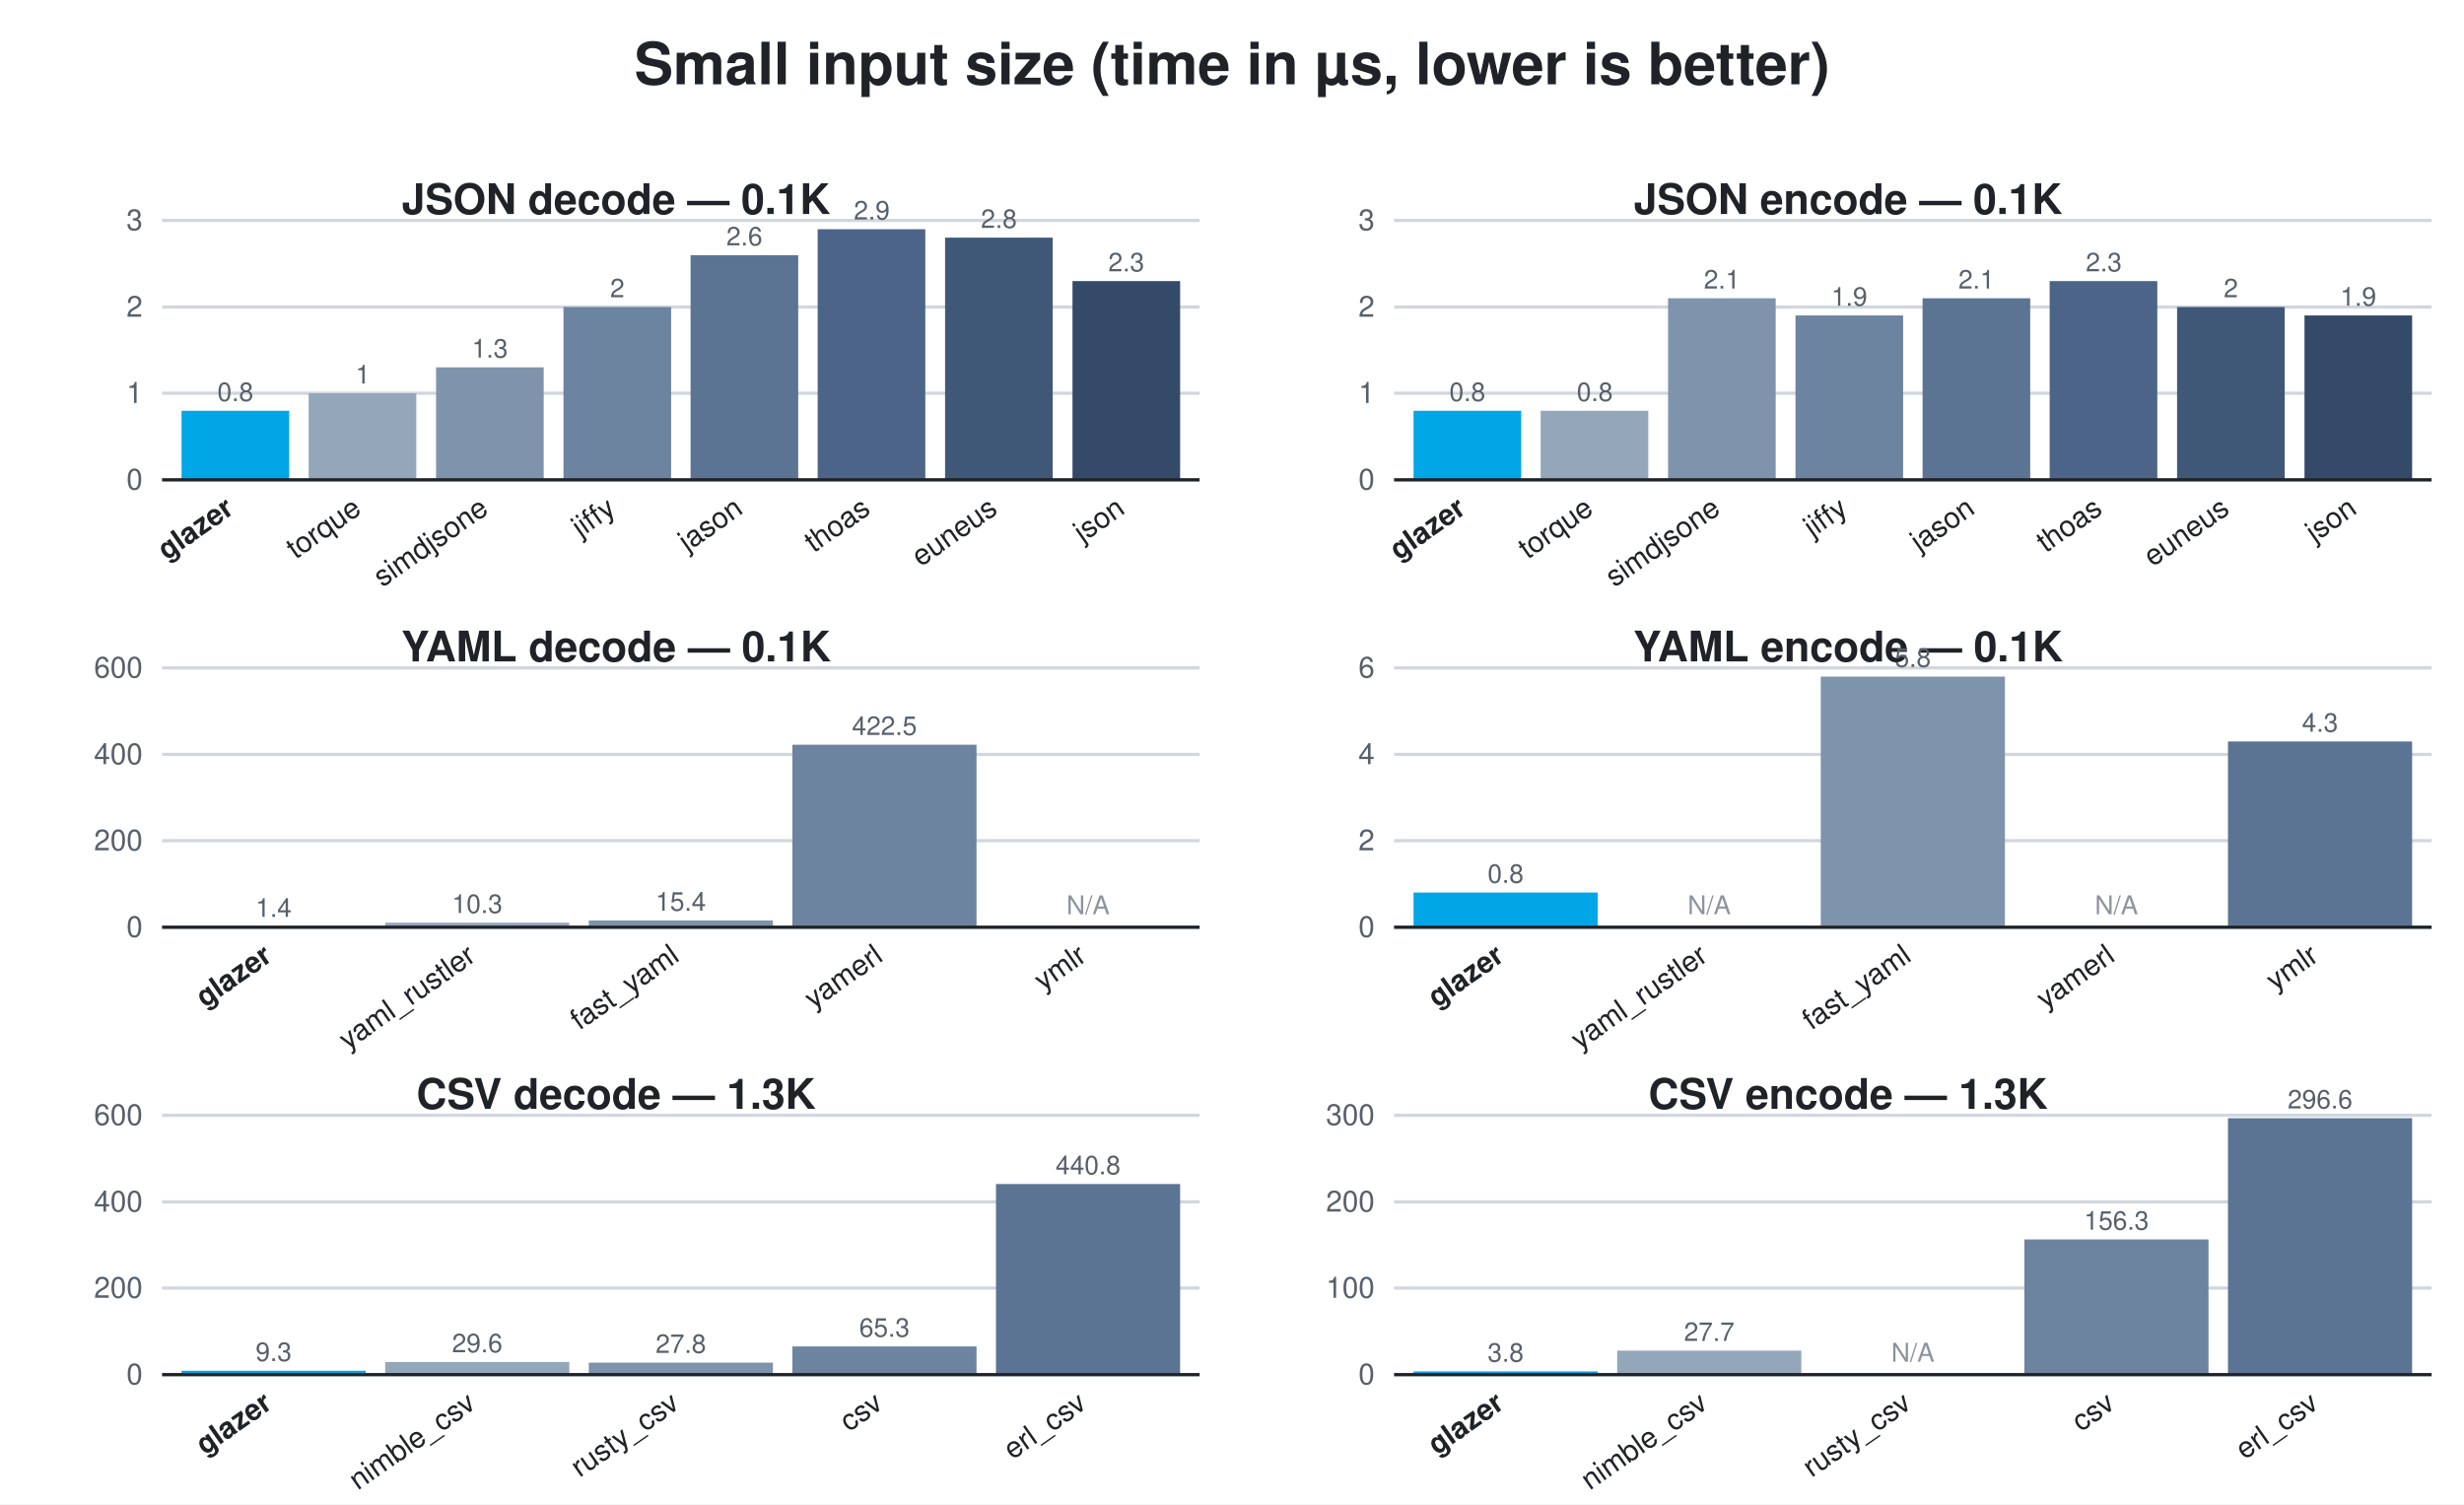
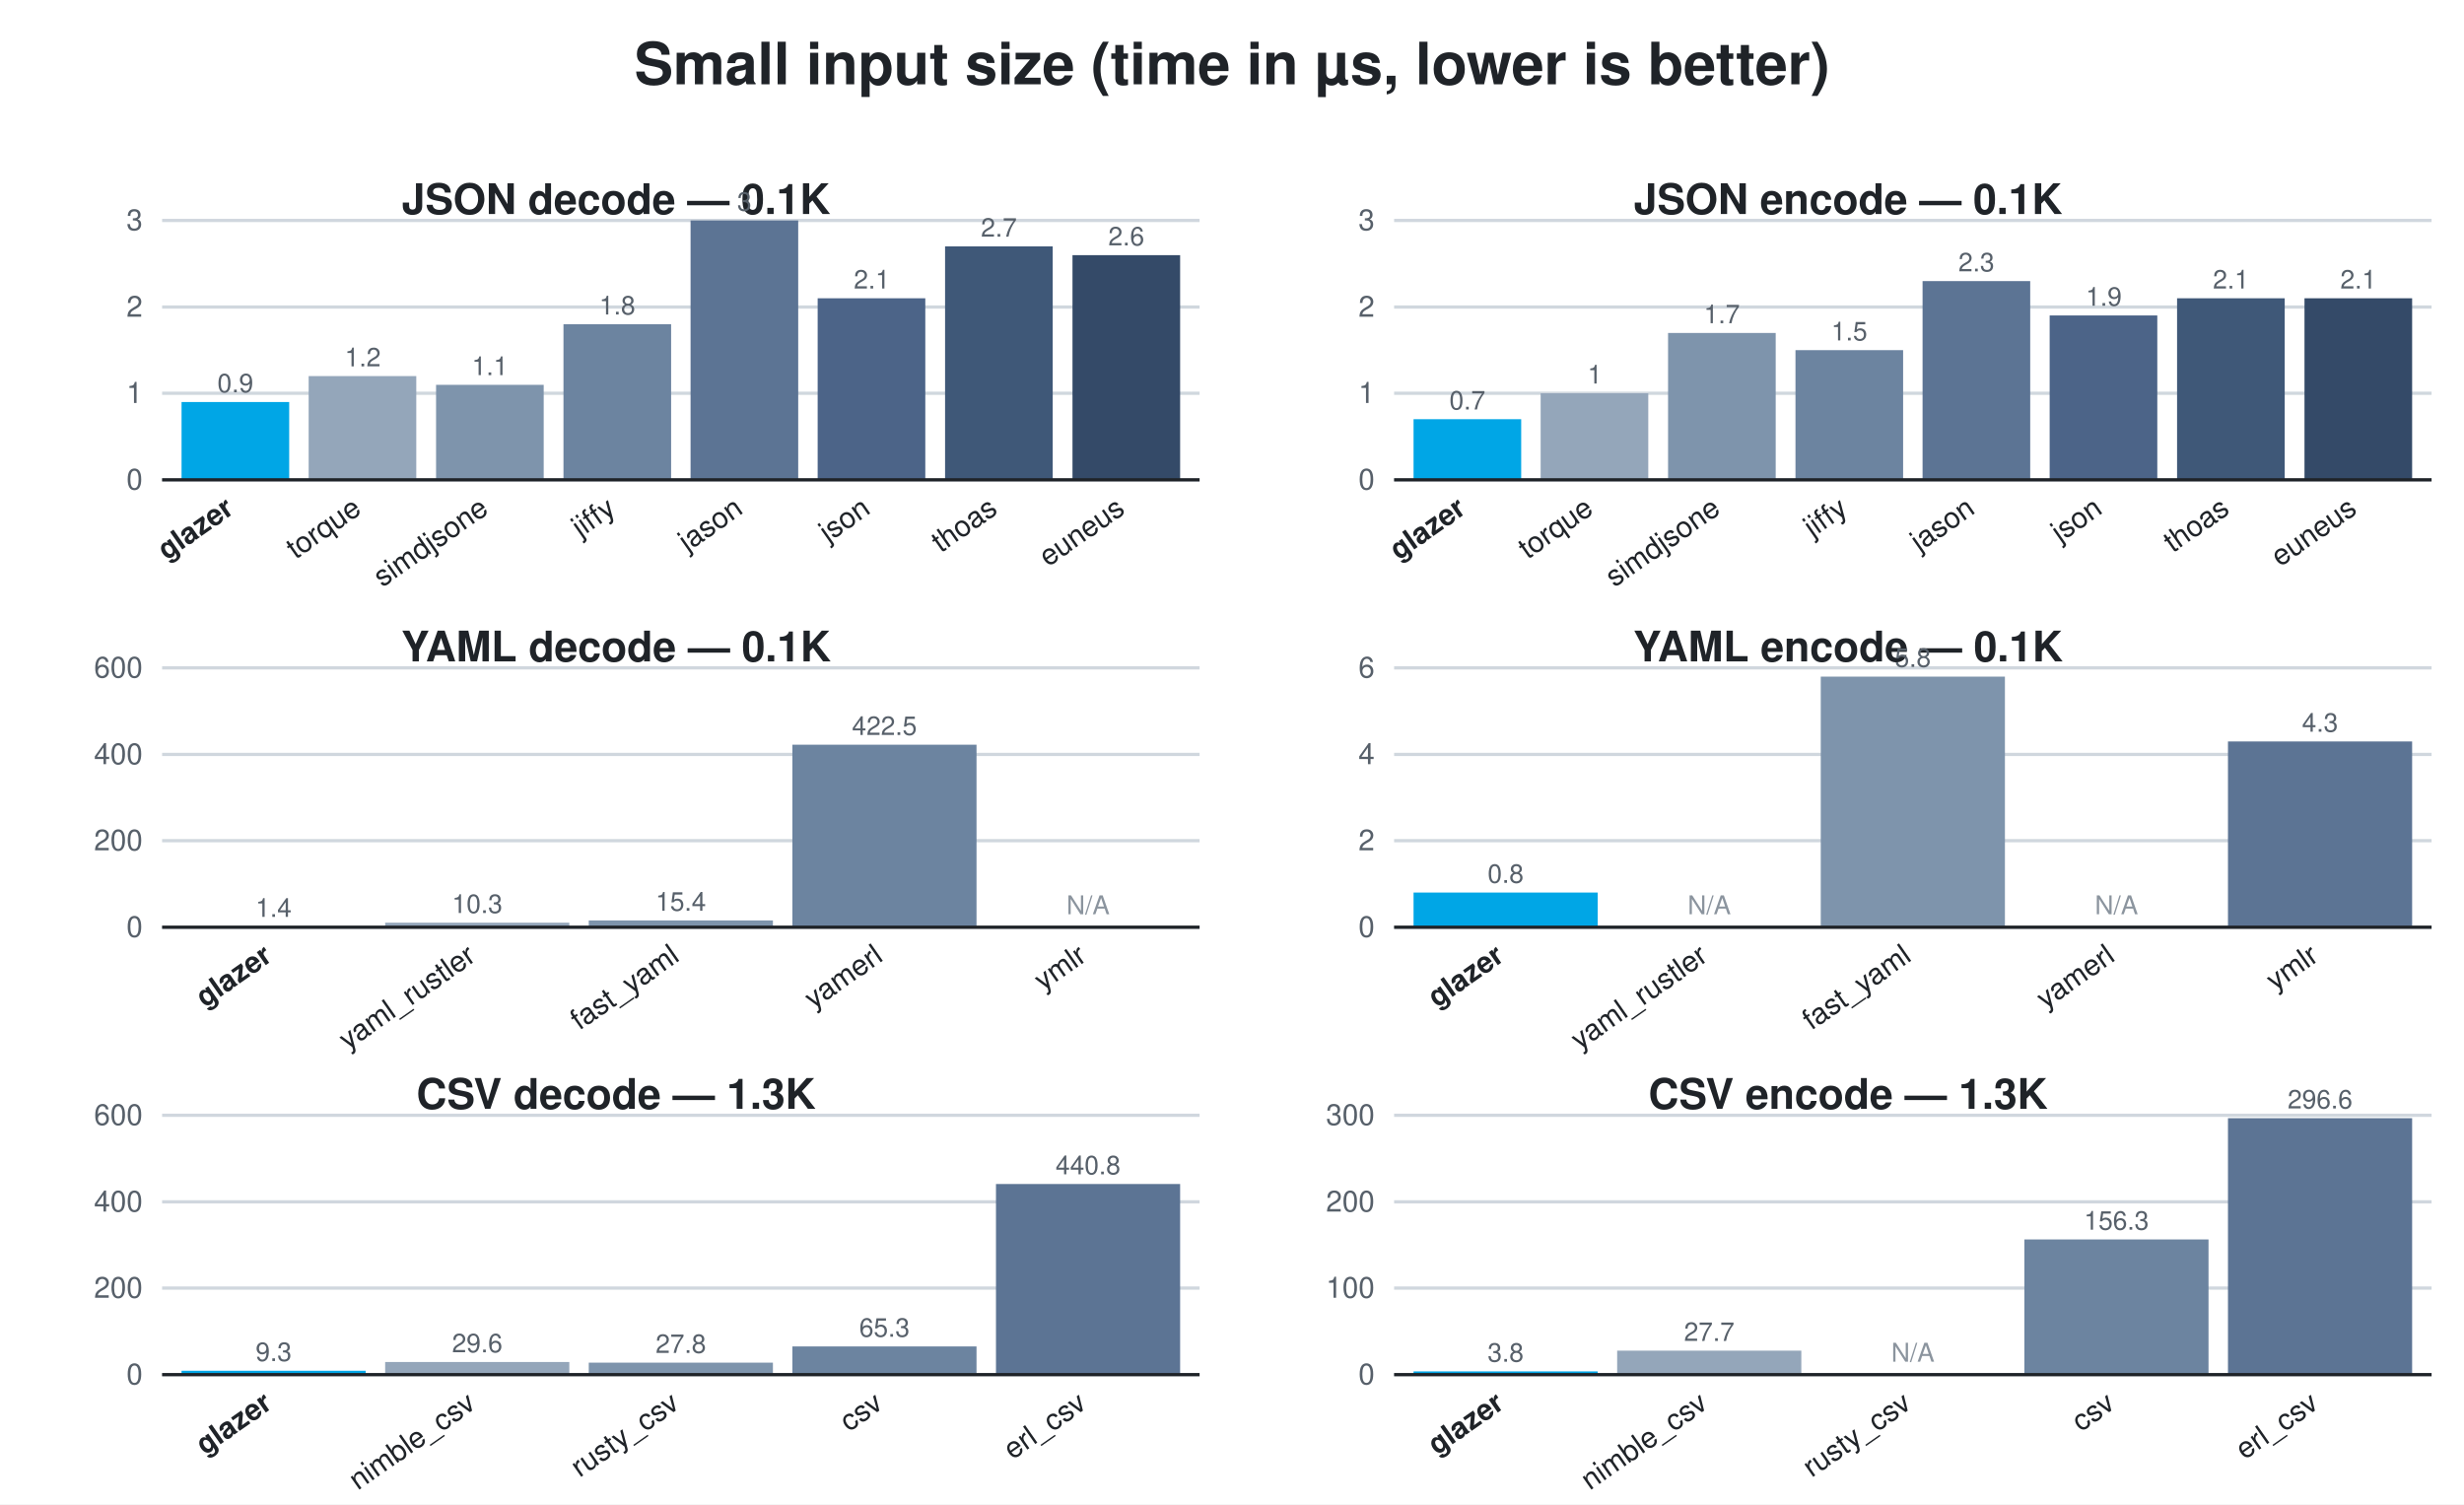
<svg xmlns="http://www.w3.org/2000/svg" width="760" height="464" viewBox="0 0 760 464" font-family="Helvetica, Arial, sans-serif">
  <style>
    .bg     { fill: #ffffff; }
    .fg     { fill: #1f2328; }
    .muted  { fill: #57606a; }
    .faint  { fill: #8b949e; }
    .grid   { stroke: #d0d7de; }
    .axis   { stroke: #1f2328; }
    .bar-0 { fill: #aab8c8; }
    .bar-1 { fill: #94a6ba; }
    .bar-2 { fill: #7e94ac; }
    .bar-3 { fill: #6c84a0; }
    .bar-4 { fill: #5c7494; }
    .bar-5 { fill: #4c6488; }
    .bar-6 { fill: #3f5878; }
    .bar-7 { fill: #344a68; }
    .bar-8 { fill: #2a3c58; }
    .bar-9 { fill: #1f2e48; }
    .bar-glazer { fill: #00a6e6; }
    @media (prefers-color-scheme: dark) {
      .bg     { fill: #0d1117; }
      .fg     { fill: #e6edf3; }
      .muted  { fill: #c9d1d9; }
      .faint  { fill: #8b949e; }
      .grid   { stroke: #30363d; }
      .axis   { stroke: #e6edf3; }
      .bar-0 { fill: #9aacc0; }
      .bar-1 { fill: #8398b0; }
      .bar-2 { fill: #6e84a0; }
      .bar-3 { fill: #5c7290; }
      .bar-4 { fill: #4c6080; }
      .bar-5 { fill: #3e5070; }
      .bar-6 { fill: #324060; }
      .bar-7 { fill: #283450; }
      .bar-8 { fill: #1f2840; }
      .bar-9 { fill: #161c30; }
      .bar-glazer { fill: #00b5fe; }
    }
  </style>
  <rect width="760" height="464" class="bg" />
  <text x="380.0" y="26" text-anchor="middle" font-size="18" font-weight="bold" class="fg">Small input size (time in µs, lower is better)</text>
  <text x="190.0" y="66.0" text-anchor="middle" font-size="13" font-weight="bold" class="fg">JSON decode — 0.1K</text>
  <line x1="50.0" y1="148.0" x2="370.0" y2="148.0" class="grid" stroke-width="1" />
  <text x="44.0" y="151.0" text-anchor="end" font-size="9" class="muted">0</text>
  <line x1="50.0" y1="121.3" x2="370.0" y2="121.3" class="grid" stroke-width="1" />
  <text x="44.0" y="124.3" text-anchor="end" font-size="9" class="muted">1</text>
  <line x1="50.0" y1="94.7" x2="370.0" y2="94.7" class="grid" stroke-width="1" />
  <text x="44.0" y="97.7" text-anchor="end" font-size="9" class="muted">2</text>
  <line x1="50.0" y1="68.0" x2="370.0" y2="68.0" class="grid" stroke-width="1" />
  <text x="44.0" y="71.0" text-anchor="end" font-size="9" class="muted">3</text>
-   <rect x="56.0" y="126.7" width="33.2" height="21.3" class="bar-glazer" />
-   <text x="72.6" y="123.7" text-anchor="middle" font-size="8" class="muted">0.8</text>
+   <rect x="56.0" y="124.0" width="33.2" height="24.0" class="bar-glazer" />
+   <text x="72.6" y="121.0" text-anchor="middle" font-size="8" class="muted">0.9</text>
  <text x="72.6" y="158.0" text-anchor="end" font-size="9" class="fg" font-weight="bold" transform="rotate(-35 72.6,158.0)">glazer</text>
-   <rect x="95.2" y="121.3" width="33.2" height="26.7" class="bar-1" />
-   <text x="111.9" y="118.3" text-anchor="middle" font-size="8" class="muted">1</text>
+   <rect x="95.2" y="116.0" width="33.2" height="32.0" class="bar-1" />
+   <text x="111.9" y="113.0" text-anchor="middle" font-size="8" class="muted">1.2</text>
  <text x="111.9" y="158.0" text-anchor="end" font-size="9" class="fg" transform="rotate(-35 111.9,158.0)">torque</text>
-   <rect x="134.5" y="113.3" width="33.2" height="34.7" class="bar-2" />
-   <text x="151.1" y="110.3" text-anchor="middle" font-size="8" class="muted">1.3</text>
+   <rect x="134.5" y="118.7" width="33.2" height="29.3" class="bar-2" />
+   <text x="151.1" y="115.7" text-anchor="middle" font-size="8" class="muted">1.1</text>
  <text x="151.1" y="158.0" text-anchor="end" font-size="9" class="fg" transform="rotate(-35 151.1,158.0)">simdjsone</text>
-   <rect x="173.8" y="94.7" width="33.2" height="53.3" class="bar-3" />
-   <text x="190.4" y="91.7" text-anchor="middle" font-size="8" class="muted">2</text>
+   <rect x="173.8" y="100.0" width="33.2" height="48.0" class="bar-3" />
+   <text x="190.4" y="97.0" text-anchor="middle" font-size="8" class="muted">1.8</text>
  <text x="190.4" y="158.0" text-anchor="end" font-size="9" class="fg" transform="rotate(-35 190.4,158.0)">jiffy</text>
-   <rect x="213.0" y="78.7" width="33.2" height="69.3" class="bar-4" />
-   <text x="229.6" y="75.7" text-anchor="middle" font-size="8" class="muted">2.6</text>
+   <rect x="213.0" y="68.0" width="33.2" height="80.0" class="bar-4" />
+   <text x="229.6" y="65.0" text-anchor="middle" font-size="8" class="muted">3</text>
  <text x="229.6" y="158.0" text-anchor="end" font-size="9" class="fg" transform="rotate(-35 229.6,158.0)">jason</text>
-   <rect x="252.2" y="70.7" width="33.2" height="77.3" class="bar-5" />
-   <text x="268.9" y="67.7" text-anchor="middle" font-size="8" class="muted">2.9</text>
-   <text x="268.9" y="158.0" text-anchor="end" font-size="9" class="fg" transform="rotate(-35 268.9,158.0)">thoas</text>
-   <rect x="291.5" y="73.3" width="33.2" height="74.7" class="bar-6" />
-   <text x="308.1" y="70.3" text-anchor="middle" font-size="8" class="muted">2.8</text>
-   <text x="308.1" y="158.0" text-anchor="end" font-size="9" class="fg" transform="rotate(-35 308.1,158.0)">euneus</text>
-   <rect x="330.8" y="86.7" width="33.2" height="61.3" class="bar-7" />
-   <text x="347.4" y="83.7" text-anchor="middle" font-size="8" class="muted">2.3</text>
-   <text x="347.4" y="158.0" text-anchor="end" font-size="9" class="fg" transform="rotate(-35 347.4,158.0)">json</text>
+   <rect x="252.2" y="92.0" width="33.2" height="56.0" class="bar-5" />
+   <text x="268.9" y="89.0" text-anchor="middle" font-size="8" class="muted">2.1</text>
+   <text x="268.9" y="158.0" text-anchor="end" font-size="9" class="fg" transform="rotate(-35 268.9,158.0)">json</text>
+   <rect x="291.5" y="76.0" width="33.2" height="72.0" class="bar-6" />
+   <text x="308.1" y="73.0" text-anchor="middle" font-size="8" class="muted">2.7</text>
+   <text x="308.1" y="158.0" text-anchor="end" font-size="9" class="fg" transform="rotate(-35 308.1,158.0)">thoas</text>
+   <rect x="330.8" y="78.7" width="33.2" height="69.3" class="bar-7" />
+   <text x="347.4" y="75.7" text-anchor="middle" font-size="8" class="muted">2.6</text>
+   <text x="347.4" y="158.0" text-anchor="end" font-size="9" class="fg" transform="rotate(-35 347.4,158.0)">euneus</text>
  <line x1="50.0" y1="148.0" x2="370.0" y2="148.0" class="axis" stroke-width="1" />
  <text x="570.0" y="66.0" text-anchor="middle" font-size="13" font-weight="bold" class="fg">JSON encode — 0.1K</text>
  <line x1="430.0" y1="148.0" x2="750.0" y2="148.0" class="grid" stroke-width="1" />
  <text x="424.0" y="151.0" text-anchor="end" font-size="9" class="muted">0</text>
  <line x1="430.0" y1="121.3" x2="750.0" y2="121.3" class="grid" stroke-width="1" />
  <text x="424.0" y="124.3" text-anchor="end" font-size="9" class="muted">1</text>
  <line x1="430.0" y1="94.7" x2="750.0" y2="94.7" class="grid" stroke-width="1" />
  <text x="424.0" y="97.7" text-anchor="end" font-size="9" class="muted">2</text>
  <line x1="430.0" y1="68.0" x2="750.0" y2="68.0" class="grid" stroke-width="1" />
  <text x="424.0" y="71.0" text-anchor="end" font-size="9" class="muted">3</text>
-   <rect x="436.0" y="126.7" width="33.2" height="21.3" class="bar-glazer" />
-   <text x="452.6" y="123.7" text-anchor="middle" font-size="8" class="muted">0.8</text>
+   <rect x="436.0" y="129.3" width="33.2" height="18.7" class="bar-glazer" />
+   <text x="452.6" y="126.3" text-anchor="middle" font-size="8" class="muted">0.7</text>
  <text x="452.6" y="158.0" text-anchor="end" font-size="9" class="fg" font-weight="bold" transform="rotate(-35 452.6,158.0)">glazer</text>
-   <rect x="475.2" y="126.7" width="33.2" height="21.3" class="bar-1" />
-   <text x="491.9" y="123.7" text-anchor="middle" font-size="8" class="muted">0.8</text>
+   <rect x="475.2" y="121.3" width="33.2" height="26.7" class="bar-1" />
+   <text x="491.9" y="118.3" text-anchor="middle" font-size="8" class="muted">1</text>
  <text x="491.9" y="158.0" text-anchor="end" font-size="9" class="fg" transform="rotate(-35 491.9,158.0)">torque</text>
-   <rect x="514.5" y="92.0" width="33.2" height="56.0" class="bar-2" />
-   <text x="531.1" y="89.0" text-anchor="middle" font-size="8" class="muted">2.1</text>
+   <rect x="514.5" y="102.7" width="33.2" height="45.3" class="bar-2" />
+   <text x="531.1" y="99.7" text-anchor="middle" font-size="8" class="muted">1.7</text>
  <text x="531.1" y="158.0" text-anchor="end" font-size="9" class="fg" transform="rotate(-35 531.1,158.0)">simdjsone</text>
-   <rect x="553.8" y="97.3" width="33.2" height="50.7" class="bar-3" />
-   <text x="570.4" y="94.3" text-anchor="middle" font-size="8" class="muted">1.9</text>
+   <rect x="553.8" y="108.0" width="33.2" height="40.0" class="bar-3" />
+   <text x="570.4" y="105.0" text-anchor="middle" font-size="8" class="muted">1.5</text>
  <text x="570.4" y="158.0" text-anchor="end" font-size="9" class="fg" transform="rotate(-35 570.4,158.0)">jiffy</text>
-   <rect x="593.0" y="92.0" width="33.2" height="56.0" class="bar-4" />
-   <text x="609.6" y="89.0" text-anchor="middle" font-size="8" class="muted">2.1</text>
+   <rect x="593.0" y="86.7" width="33.2" height="61.3" class="bar-4" />
+   <text x="609.6" y="83.7" text-anchor="middle" font-size="8" class="muted">2.3</text>
  <text x="609.6" y="158.0" text-anchor="end" font-size="9" class="fg" transform="rotate(-35 609.6,158.0)">jason</text>
-   <rect x="632.2" y="86.7" width="33.2" height="61.3" class="bar-5" />
-   <text x="648.9" y="83.7" text-anchor="middle" font-size="8" class="muted">2.3</text>
-   <text x="648.9" y="158.0" text-anchor="end" font-size="9" class="fg" transform="rotate(-35 648.9,158.0)">thoas</text>
-   <rect x="671.5" y="94.7" width="33.2" height="53.3" class="bar-6" />
-   <text x="688.1" y="91.7" text-anchor="middle" font-size="8" class="muted">2</text>
-   <text x="688.1" y="158.0" text-anchor="end" font-size="9" class="fg" transform="rotate(-35 688.1,158.0)">euneus</text>
-   <rect x="710.8" y="97.3" width="33.2" height="50.7" class="bar-7" />
-   <text x="727.4" y="94.3" text-anchor="middle" font-size="8" class="muted">1.9</text>
-   <text x="727.4" y="158.0" text-anchor="end" font-size="9" class="fg" transform="rotate(-35 727.4,158.0)">json</text>
+   <rect x="632.2" y="97.3" width="33.2" height="50.7" class="bar-5" />
+   <text x="648.9" y="94.3" text-anchor="middle" font-size="8" class="muted">1.9</text>
+   <text x="648.9" y="158.0" text-anchor="end" font-size="9" class="fg" transform="rotate(-35 648.9,158.0)">json</text>
+   <rect x="671.5" y="92.0" width="33.2" height="56.0" class="bar-6" />
+   <text x="688.1" y="89.0" text-anchor="middle" font-size="8" class="muted">2.1</text>
+   <text x="688.1" y="158.0" text-anchor="end" font-size="9" class="fg" transform="rotate(-35 688.1,158.0)">thoas</text>
+   <rect x="710.8" y="92.0" width="33.2" height="56.0" class="bar-7" />
+   <text x="727.4" y="89.0" text-anchor="middle" font-size="8" class="muted">2.1</text>
+   <text x="727.4" y="158.0" text-anchor="end" font-size="9" class="fg" transform="rotate(-35 727.4,158.0)">euneus</text>
  <line x1="430.0" y1="148.0" x2="750.0" y2="148.0" class="axis" stroke-width="1" />
  <text x="190.0" y="204.0" text-anchor="middle" font-size="13" font-weight="bold" class="fg">YAML decode — 0.1K</text>
  <line x1="50.0" y1="286.0" x2="370.0" y2="286.0" class="grid" stroke-width="1" />
  <text x="44.0" y="289.0" text-anchor="end" font-size="9" class="muted">0</text>
  <line x1="50.0" y1="259.3" x2="370.0" y2="259.3" class="grid" stroke-width="1" />
  <text x="44.0" y="262.3" text-anchor="end" font-size="9" class="muted">200</text>
  <line x1="50.0" y1="232.7" x2="370.0" y2="232.7" class="grid" stroke-width="1" />
  <text x="44.0" y="235.7" text-anchor="end" font-size="9" class="muted">400</text>
  <line x1="50.0" y1="206.0" x2="370.0" y2="206.0" class="grid" stroke-width="1" />
  <text x="44.0" y="209.0" text-anchor="end" font-size="9" class="muted">600</text>
  <rect x="56.0" y="285.8" width="56.8" height="0.2" class="bar-glazer" />
  <text x="84.4" y="282.8" text-anchor="middle" font-size="8" class="muted">1.4</text>
  <text x="84.4" y="296.0" text-anchor="end" font-size="9" class="fg" font-weight="bold" transform="rotate(-35 84.4,296.0)">glazer</text>
  <rect x="118.8" y="284.6" width="56.8" height="1.4" class="bar-1" />
  <text x="147.2" y="281.6" text-anchor="middle" font-size="8" class="muted">10.3</text>
  <text x="147.2" y="296.0" text-anchor="end" font-size="9" class="fg" transform="rotate(-35 147.2,296.0)">yaml_rustler</text>
  <rect x="181.6" y="283.9" width="56.8" height="2.1" class="bar-2" />
  <text x="210.0" y="280.9" text-anchor="middle" font-size="8" class="muted">15.4</text>
  <text x="210.0" y="296.0" text-anchor="end" font-size="9" class="fg" transform="rotate(-35 210.0,296.0)">fast_yaml</text>
  <rect x="244.4" y="229.7" width="56.8" height="56.3" class="bar-3" />
  <text x="272.8" y="226.7" text-anchor="middle" font-size="8" class="muted">422.5</text>
  <text x="272.8" y="296.0" text-anchor="end" font-size="9" class="fg" transform="rotate(-35 272.8,296.0)">yamerl</text>
  <text x="335.6" y="282.0" text-anchor="middle" font-size="8" class="faint">N/A</text>
  <text x="335.6" y="296.0" text-anchor="end" font-size="9" class="fg" transform="rotate(-35 335.6,296.0)">ymlr</text>
  <line x1="50.0" y1="286.0" x2="370.0" y2="286.0" class="axis" stroke-width="1" />
  <text x="570.0" y="204.0" text-anchor="middle" font-size="13" font-weight="bold" class="fg">YAML encode — 0.1K</text>
  <line x1="430.0" y1="286.0" x2="750.0" y2="286.0" class="grid" stroke-width="1" />
  <text x="424.0" y="289.0" text-anchor="end" font-size="9" class="muted">0</text>
  <line x1="430.0" y1="259.3" x2="750.0" y2="259.3" class="grid" stroke-width="1" />
  <text x="424.0" y="262.3" text-anchor="end" font-size="9" class="muted">2</text>
  <line x1="430.0" y1="232.7" x2="750.0" y2="232.7" class="grid" stroke-width="1" />
  <text x="424.0" y="235.7" text-anchor="end" font-size="9" class="muted">4</text>
  <line x1="430.0" y1="206.0" x2="750.0" y2="206.0" class="grid" stroke-width="1" />
  <text x="424.0" y="209.0" text-anchor="end" font-size="9" class="muted">6</text>
  <rect x="436.0" y="275.3" width="56.8" height="10.7" class="bar-glazer" />
  <text x="464.4" y="272.3" text-anchor="middle" font-size="8" class="muted">0.8</text>
  <text x="464.4" y="296.0" text-anchor="end" font-size="9" class="fg" font-weight="bold" transform="rotate(-35 464.4,296.0)">glazer</text>
  <text x="527.2" y="282.0" text-anchor="middle" font-size="8" class="faint">N/A</text>
  <text x="527.2" y="296.0" text-anchor="end" font-size="9" class="fg" transform="rotate(-35 527.2,296.0)">yaml_rustler</text>
  <rect x="561.6" y="208.7" width="56.8" height="77.3" class="bar-2" />
  <text x="590.0" y="205.7" text-anchor="middle" font-size="8" class="muted">5.8</text>
  <text x="590.0" y="296.0" text-anchor="end" font-size="9" class="fg" transform="rotate(-35 590.0,296.0)">fast_yaml</text>
  <text x="652.8" y="282.0" text-anchor="middle" font-size="8" class="faint">N/A</text>
  <text x="652.8" y="296.0" text-anchor="end" font-size="9" class="fg" transform="rotate(-35 652.8,296.0)">yamerl</text>
  <rect x="687.2" y="228.7" width="56.8" height="57.3" class="bar-4" />
  <text x="715.6" y="225.7" text-anchor="middle" font-size="8" class="muted">4.3</text>
  <text x="715.6" y="296.0" text-anchor="end" font-size="9" class="fg" transform="rotate(-35 715.6,296.0)">ymlr</text>
  <line x1="430.0" y1="286.0" x2="750.0" y2="286.0" class="axis" stroke-width="1" />
  <text x="190.0" y="342.0" text-anchor="middle" font-size="13" font-weight="bold" class="fg">CSV decode — 1.3K</text>
  <line x1="50.0" y1="424.0" x2="370.0" y2="424.0" class="grid" stroke-width="1" />
  <text x="44.0" y="427.0" text-anchor="end" font-size="9" class="muted">0</text>
  <line x1="50.0" y1="397.3" x2="370.0" y2="397.3" class="grid" stroke-width="1" />
  <text x="44.0" y="400.3" text-anchor="end" font-size="9" class="muted">200</text>
  <line x1="50.0" y1="370.7" x2="370.0" y2="370.7" class="grid" stroke-width="1" />
  <text x="44.0" y="373.7" text-anchor="end" font-size="9" class="muted">400</text>
  <line x1="50.0" y1="344.0" x2="370.0" y2="344.0" class="grid" stroke-width="1" />
  <text x="44.0" y="347.0" text-anchor="end" font-size="9" class="muted">600</text>
  <rect x="56.0" y="422.8" width="56.8" height="1.2" class="bar-glazer" />
  <text x="84.4" y="419.8" text-anchor="middle" font-size="8" class="muted">9.3</text>
  <text x="84.4" y="434.0" text-anchor="end" font-size="9" class="fg" font-weight="bold" transform="rotate(-35 84.4,434.0)">glazer</text>
  <rect x="118.8" y="420.1" width="56.8" height="3.9" class="bar-1" />
  <text x="147.2" y="417.1" text-anchor="middle" font-size="8" class="muted">29.6</text>
  <text x="147.2" y="434.0" text-anchor="end" font-size="9" class="fg" transform="rotate(-35 147.2,434.0)">nimble_csv</text>
  <rect x="181.6" y="420.3" width="56.8" height="3.7" class="bar-2" />
  <text x="210.0" y="417.3" text-anchor="middle" font-size="8" class="muted">27.8</text>
  <text x="210.0" y="434.0" text-anchor="end" font-size="9" class="fg" transform="rotate(-35 210.0,434.0)">rusty_csv</text>
  <rect x="244.4" y="415.3" width="56.8" height="8.7" class="bar-3" />
  <text x="272.8" y="412.3" text-anchor="middle" font-size="8" class="muted">65.3</text>
  <text x="272.8" y="434.0" text-anchor="end" font-size="9" class="fg" transform="rotate(-35 272.8,434.0)">csv</text>
  <rect x="307.2" y="365.2" width="56.8" height="58.8" class="bar-4" />
  <text x="335.6" y="362.2" text-anchor="middle" font-size="8" class="muted">440.8</text>
  <text x="335.6" y="434.0" text-anchor="end" font-size="9" class="fg" transform="rotate(-35 335.6,434.0)">erl_csv</text>
  <line x1="50.0" y1="424.0" x2="370.0" y2="424.0" class="axis" stroke-width="1" />
  <text x="570.0" y="342.0" text-anchor="middle" font-size="13" font-weight="bold" class="fg">CSV encode — 1.3K</text>
  <line x1="430.0" y1="424.0" x2="750.0" y2="424.0" class="grid" stroke-width="1" />
  <text x="424.0" y="427.0" text-anchor="end" font-size="9" class="muted">0</text>
  <line x1="430.0" y1="397.3" x2="750.0" y2="397.3" class="grid" stroke-width="1" />
  <text x="424.0" y="400.3" text-anchor="end" font-size="9" class="muted">100</text>
  <line x1="430.0" y1="370.7" x2="750.0" y2="370.7" class="grid" stroke-width="1" />
  <text x="424.0" y="373.7" text-anchor="end" font-size="9" class="muted">200</text>
  <line x1="430.0" y1="344.0" x2="750.0" y2="344.0" class="grid" stroke-width="1" />
  <text x="424.0" y="347.0" text-anchor="end" font-size="9" class="muted">300</text>
  <rect x="436.0" y="423.0" width="56.8" height="1.0" class="bar-glazer" />
  <text x="464.4" y="420.0" text-anchor="middle" font-size="8" class="muted">3.8</text>
  <text x="464.4" y="434.0" text-anchor="end" font-size="9" class="fg" font-weight="bold" transform="rotate(-35 464.4,434.0)">glazer</text>
  <rect x="498.8" y="416.6" width="56.8" height="7.4" class="bar-1" />
  <text x="527.2" y="413.6" text-anchor="middle" font-size="8" class="muted">27.7</text>
  <text x="527.2" y="434.0" text-anchor="end" font-size="9" class="fg" transform="rotate(-35 527.2,434.0)">nimble_csv</text>
  <text x="590.0" y="420.0" text-anchor="middle" font-size="8" class="faint">N/A</text>
  <text x="590.0" y="434.0" text-anchor="end" font-size="9" class="fg" transform="rotate(-35 590.0,434.0)">rusty_csv</text>
  <rect x="624.4" y="382.3" width="56.8" height="41.7" class="bar-3" />
  <text x="652.8" y="379.3" text-anchor="middle" font-size="8" class="muted">156.3</text>
  <text x="652.8" y="434.0" text-anchor="end" font-size="9" class="fg" transform="rotate(-35 652.8,434.0)">csv</text>
  <rect x="687.2" y="344.9" width="56.8" height="79.1" class="bar-4" />
  <text x="715.6" y="341.9" text-anchor="middle" font-size="8" class="muted">296.6</text>
  <text x="715.6" y="434.0" text-anchor="end" font-size="9" class="fg" transform="rotate(-35 715.6,434.0)">erl_csv</text>
  <line x1="430.0" y1="424.0" x2="750.0" y2="424.0" class="axis" stroke-width="1" />
</svg>
